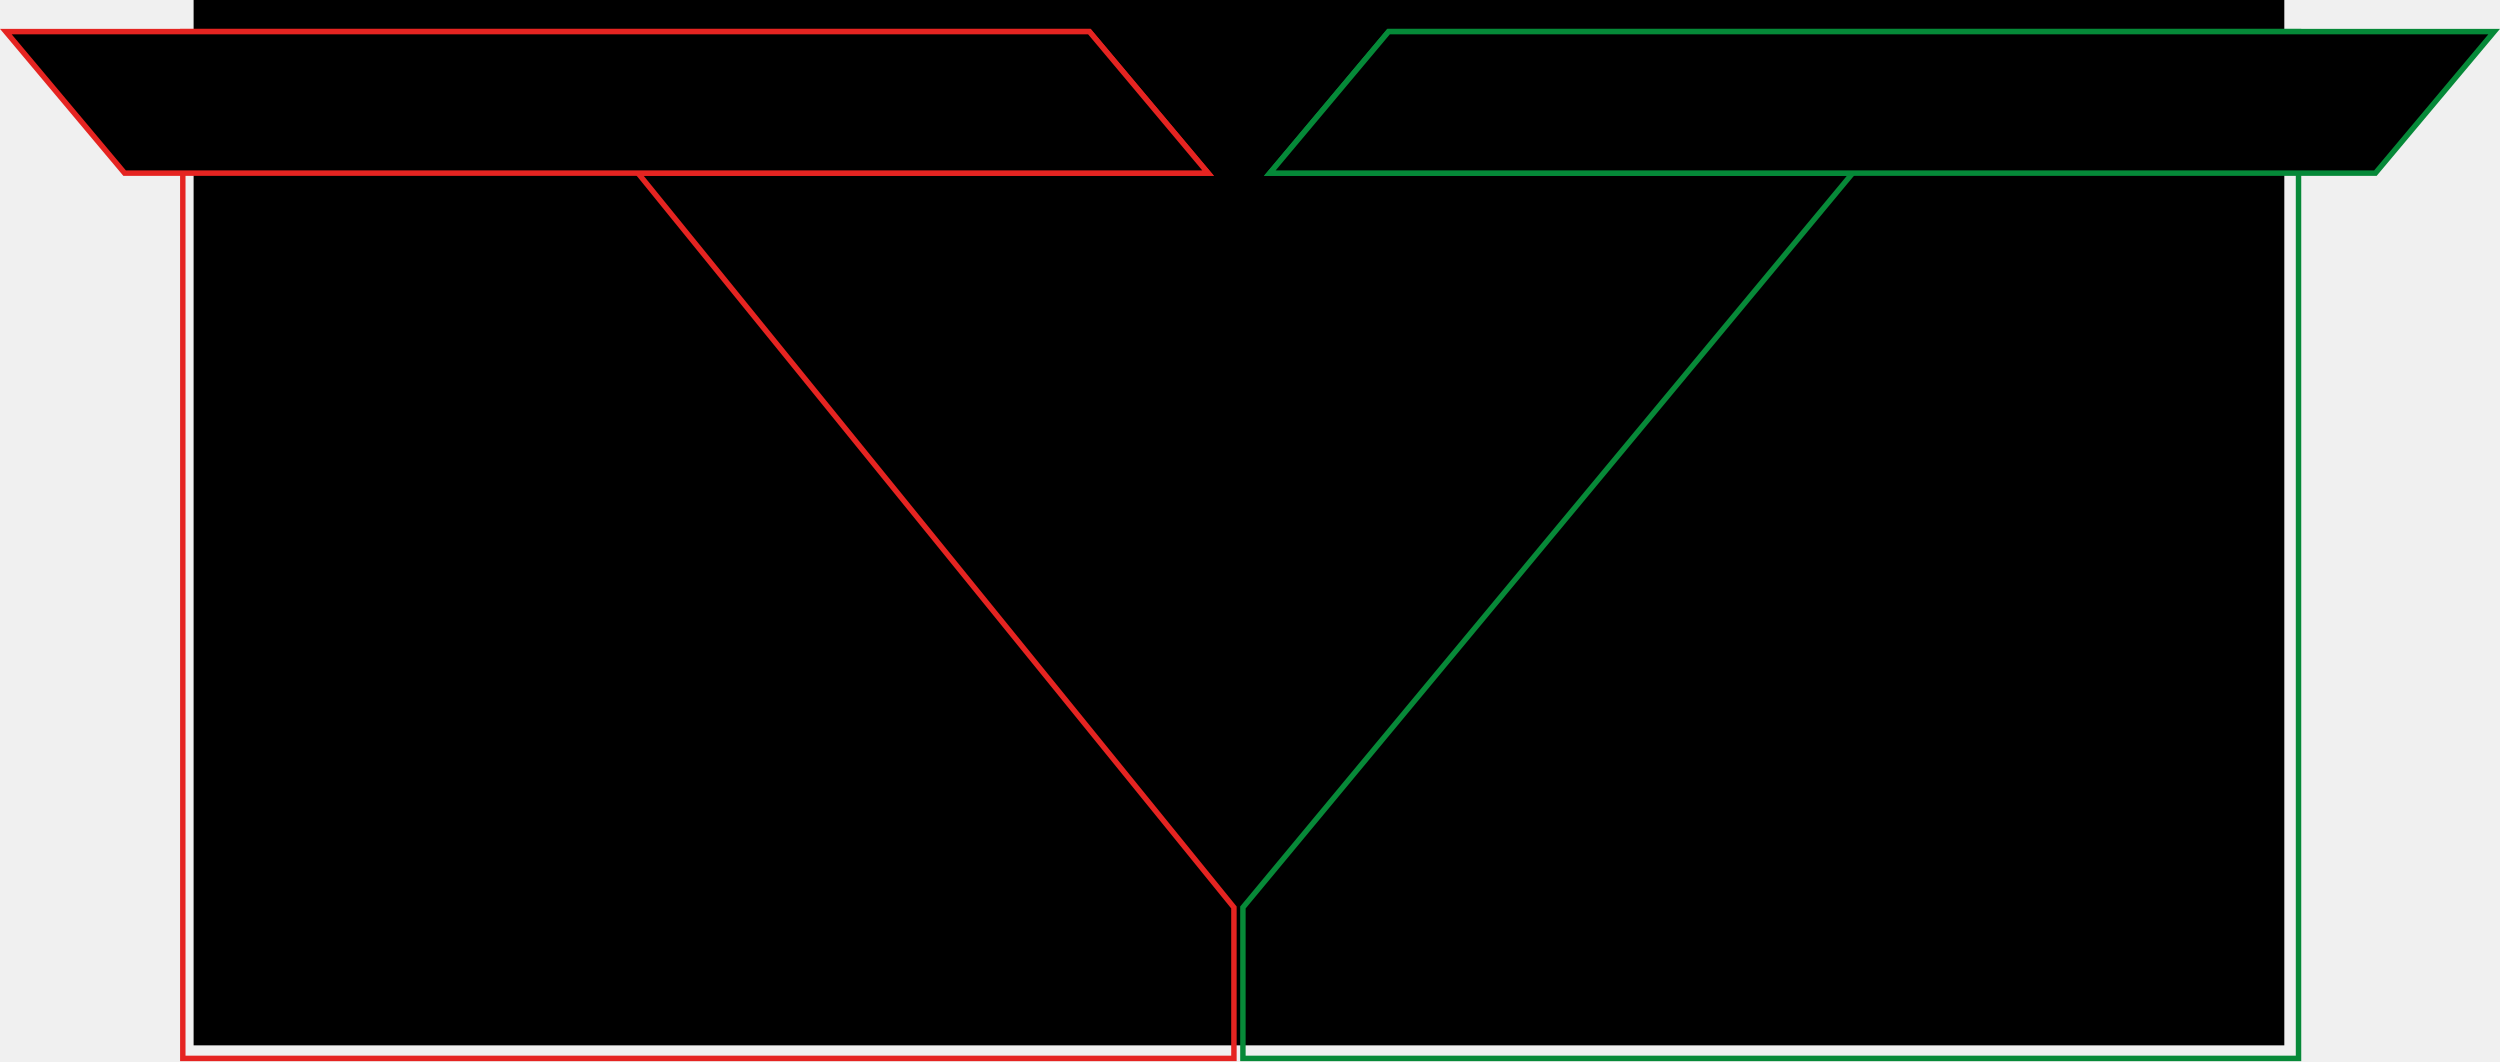
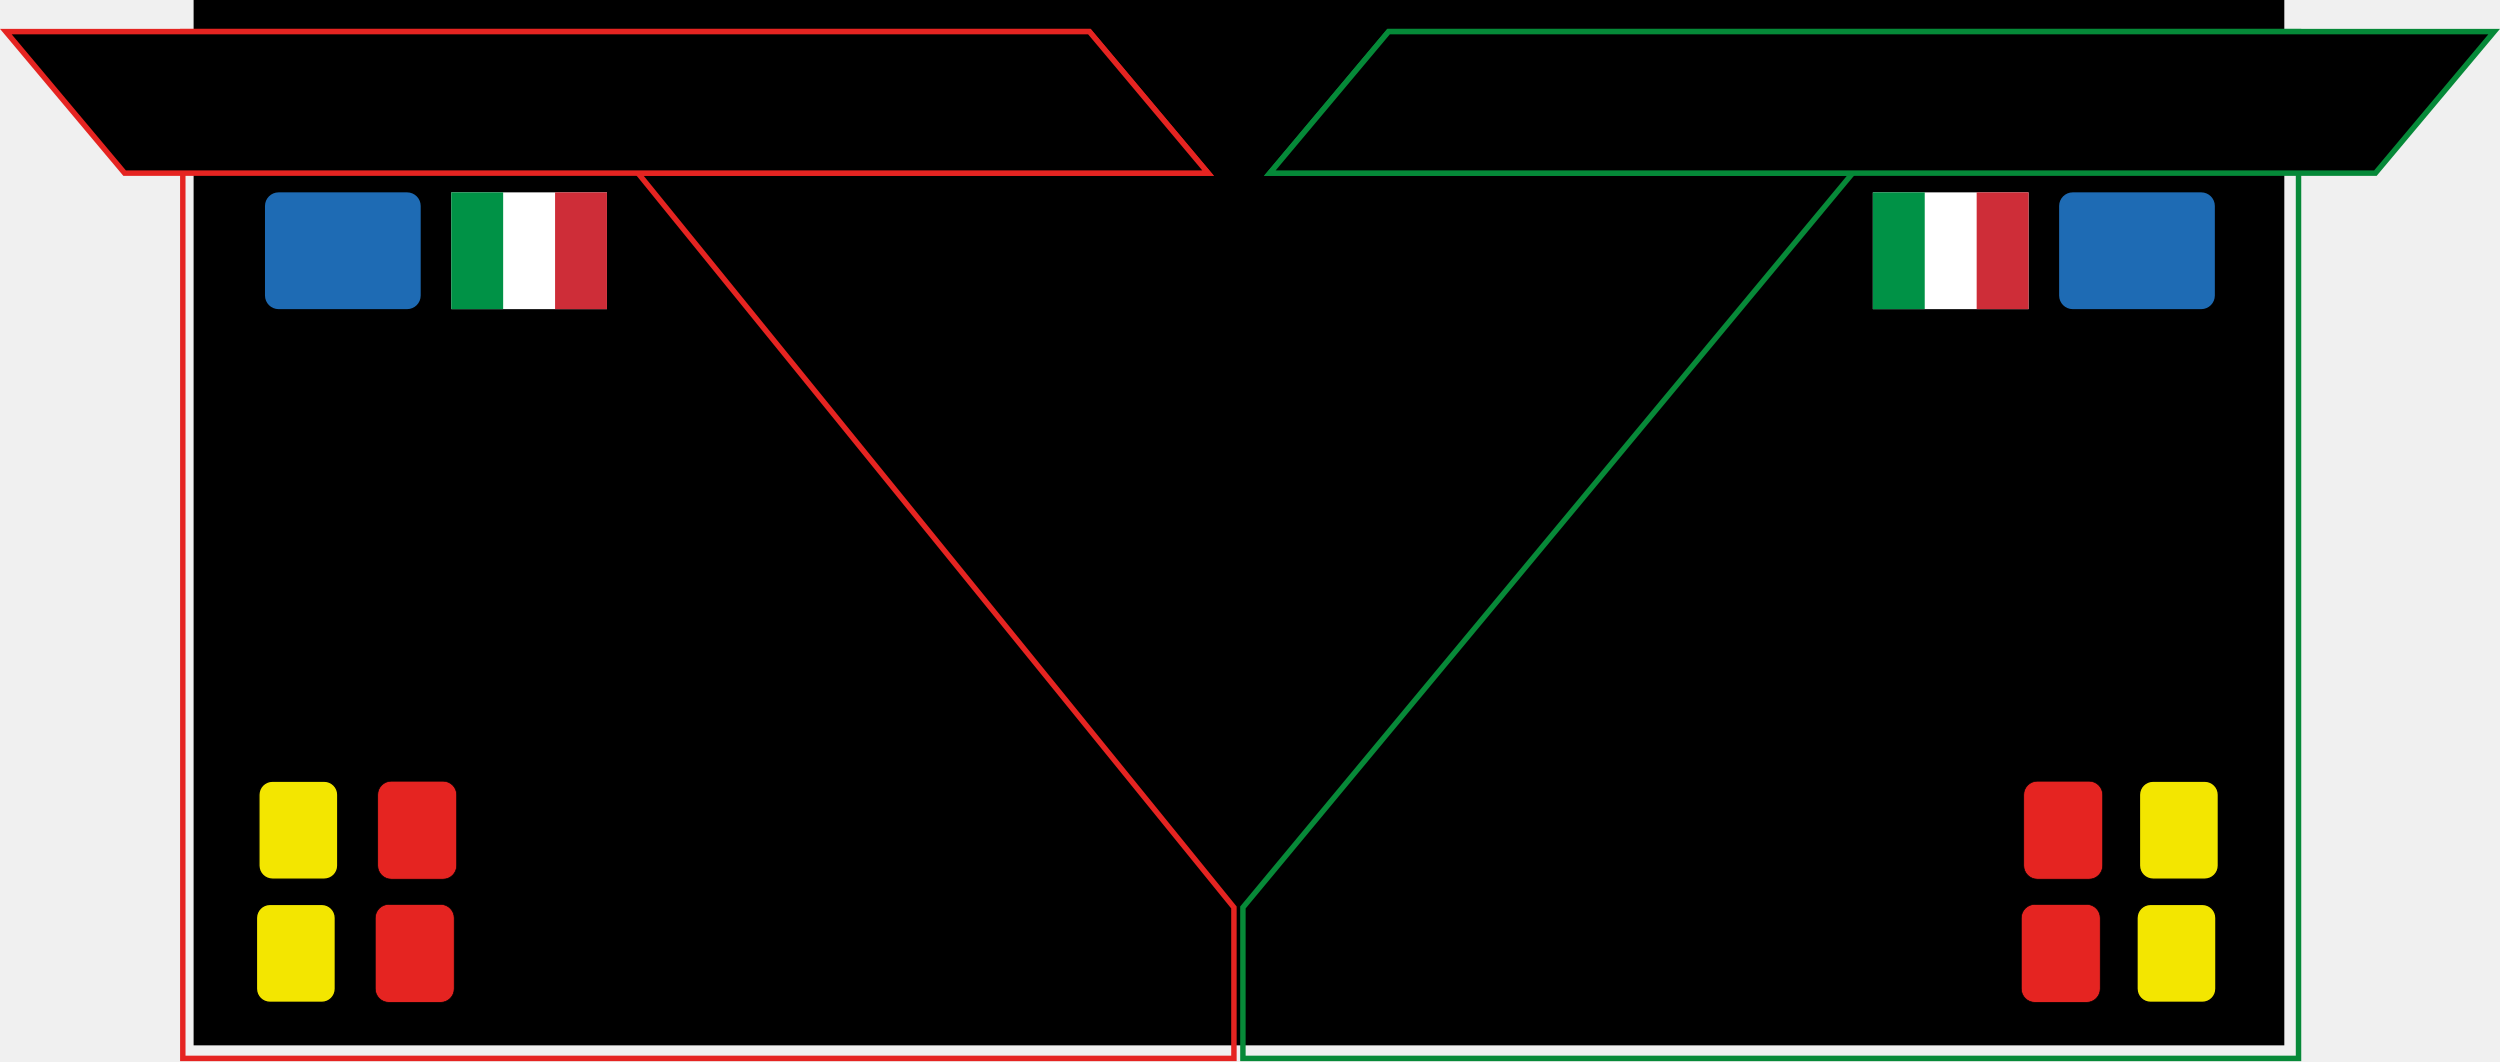
<svg xmlns="http://www.w3.org/2000/svg" id="Livello_1" version="1.1" viewBox="0 0 918.35 389.8">
  <defs>
    <style>
      .st0, .st1, .st2 {
        fill: none;
      }

      .st3 {
        fill: #fff;
      }

      .st3, .st4, .st5 {
        fill-rule: evenodd;
      }

      .st4 {
        fill: #ce2d38;
      }

      .st6 {
        stroke: #058938;
      }

      .st6, .st7, .st1, .st8, .st2, .st9 {
        stroke-miterlimit: 10;
      }

      .st6, .st1, .st2, .st9 {
        stroke-width: 2px;
      }

      .st5 {
        fill: #009246;
      }

      .st7 {
        fill: #e52421;
        stroke-width: .25px;
      }

      .st7, .st8 {
        stroke: #000;
      }

      .st1, .st9 {
        stroke: #e52421;
      }

      .st8 {
        fill: #f3e600;
        stroke-width: .5px;
      }

      .st10 {
        fill: #1e6bb4;
      }

      .st2 {
        stroke: #078938;
      }
    </style>
  </defs>
  <rect id="base-nera_z-index:1" x="71.12" width="768" height="384" />
  <polygon id="statoSXbig_x5F_-_x5F_z-index:2" class="st1" points="67.15 11.6 176.72 11.6 400.16 11.6 443.79 63.6 234.36 63.59 453.27 333.35 453.27 388.8 67.15 388.8 67.15 11.6" />
  <polygon id="trapezio-Nome-SX_-_z-index:" class="st9" points="443.79 63.6 45.78 63.6 2.14 11.6 400.16 11.6 443.79 63.6" />
  <polygon id="statoDXbig_x5F_-_x5F_z-index:2" class="st2" points="844.34 11.6 734.3 11.6 510.09 11.6 466.45 63.6 680.54 63.6 456.57 333.35 456.57 388.8 844.34 388.8 844.34 11.6" />
  <polygon id="trapezio-Nome-DX_-_z-index:" class="st6" points="466.45 63.6 872.58 63.6 916.21 11.6 510.09 11.6 466.45 63.6" />
+   <g id="flagSX_-_z-index:">
+     <g>
+       <path class="st3" d="M165.77,70.66h57.2v42.9h-57.2v-42.9Z" />
+       <path class="st5" d="M165.77,70.66h19.06v42.9h-19.06v-42.9Z" />
+       <path class="st4" d="M203.9,70.66h19.06v42.9h-19.06v-42.9Z" />
+     </g>
+   </g>
+   <rect id="placeholderNazioneSX_-_z-index:" class="st10" x="97.34" y="70.66" width="57.2" height="42.9" rx="5" ry="5" />
  <rect id="placeholderImmagineAtletaSX_-_z-index:" class="st0" x="84.14" y="125.26" width="120" height="150" />
+   <rect id="CGSX_-_z-index:" class="st8" x="95.09" y="286.96" width="29" height="36" rx="5" ry="5" />
+   <rect id="CGPSX_-_z-index:" class="st8" x="94.19" y="332.21" width="29" height="36" rx="5" ry="5" />
+   <rect id="CRSX_-_z-index:" class="st7" x="138.75" y="286.96" width="29" height="36" rx="5" ry="5" />
+   <rect id="CRPSX_-_z-index:" class="st7" x="137.85" y="332.21" width="29" height="36" rx="5" ry="5" />
  <rect id="placeholderTimer_-_z-index:" class="st0" x="318.18" y="75.28" width="274.57" height="80.52" />
  <rect id="placeholderPeriod_-_z-index:" class="st0" x="415.21" y="186.83" width="80.52" height="80.52" />
  <rect id="placeholderPunteggioSX_-_z-index:" class="st0" x="210.47" y="231.58" width="157.15" height="136.63" />
+   <g id="flagDX_-_z-index:">
+     <g>
+       <path class="st3" d="M687.97,70.66h57.2v42.9h-57.2v-42.9Z" />
+       <path class="st5" d="M687.97,70.66h19.06v42.9h-19.06v-42.9Z" />
+       <path class="st4" d="M726.11,70.66h19.06v42.9h-19.06v-42.9Z" />
+     </g>
+   </g>
+   <rect id="placeholderNazioneDX_-_z-index:" class="st10" x="756.4" y="70.66" width="57.2" height="42.9" rx="5" ry="5" />
  <rect id="placeholderImmagineAtletaSX_-_z-index:1" data-name="placeholderImmagineAtletaSX_-_z-index:" class="st0" x="706.8" y="125.26" width="120" height="150" />
  <rect id="placeholderPunteggioSX_-_z-index:1" data-name="placeholderPunteggioSX_-_z-index:" class="st0" x="543.32" y="231.58" width="157.15" height="136.63" />
+   <rect id="CRDX_-_z-index:" class="st7" x="743.4" y="286.96" width="29" height="36" rx="5" ry="5" />
+   <rect id="CRPDX_-_z-index:" class="st7" x="742.5" y="332.21" width="29" height="36" rx="5" ry="5" />
+   <rect id="CGDX_-_z-index:" class="st8" x="785.9" y="286.96" width="29" height="36" rx="5" ry="5" />
+   <rect id="CGPDX_-_z-index:" class="st8" x="785" y="332.21" width="29" height="36" rx="5" ry="5" />
</svg>
